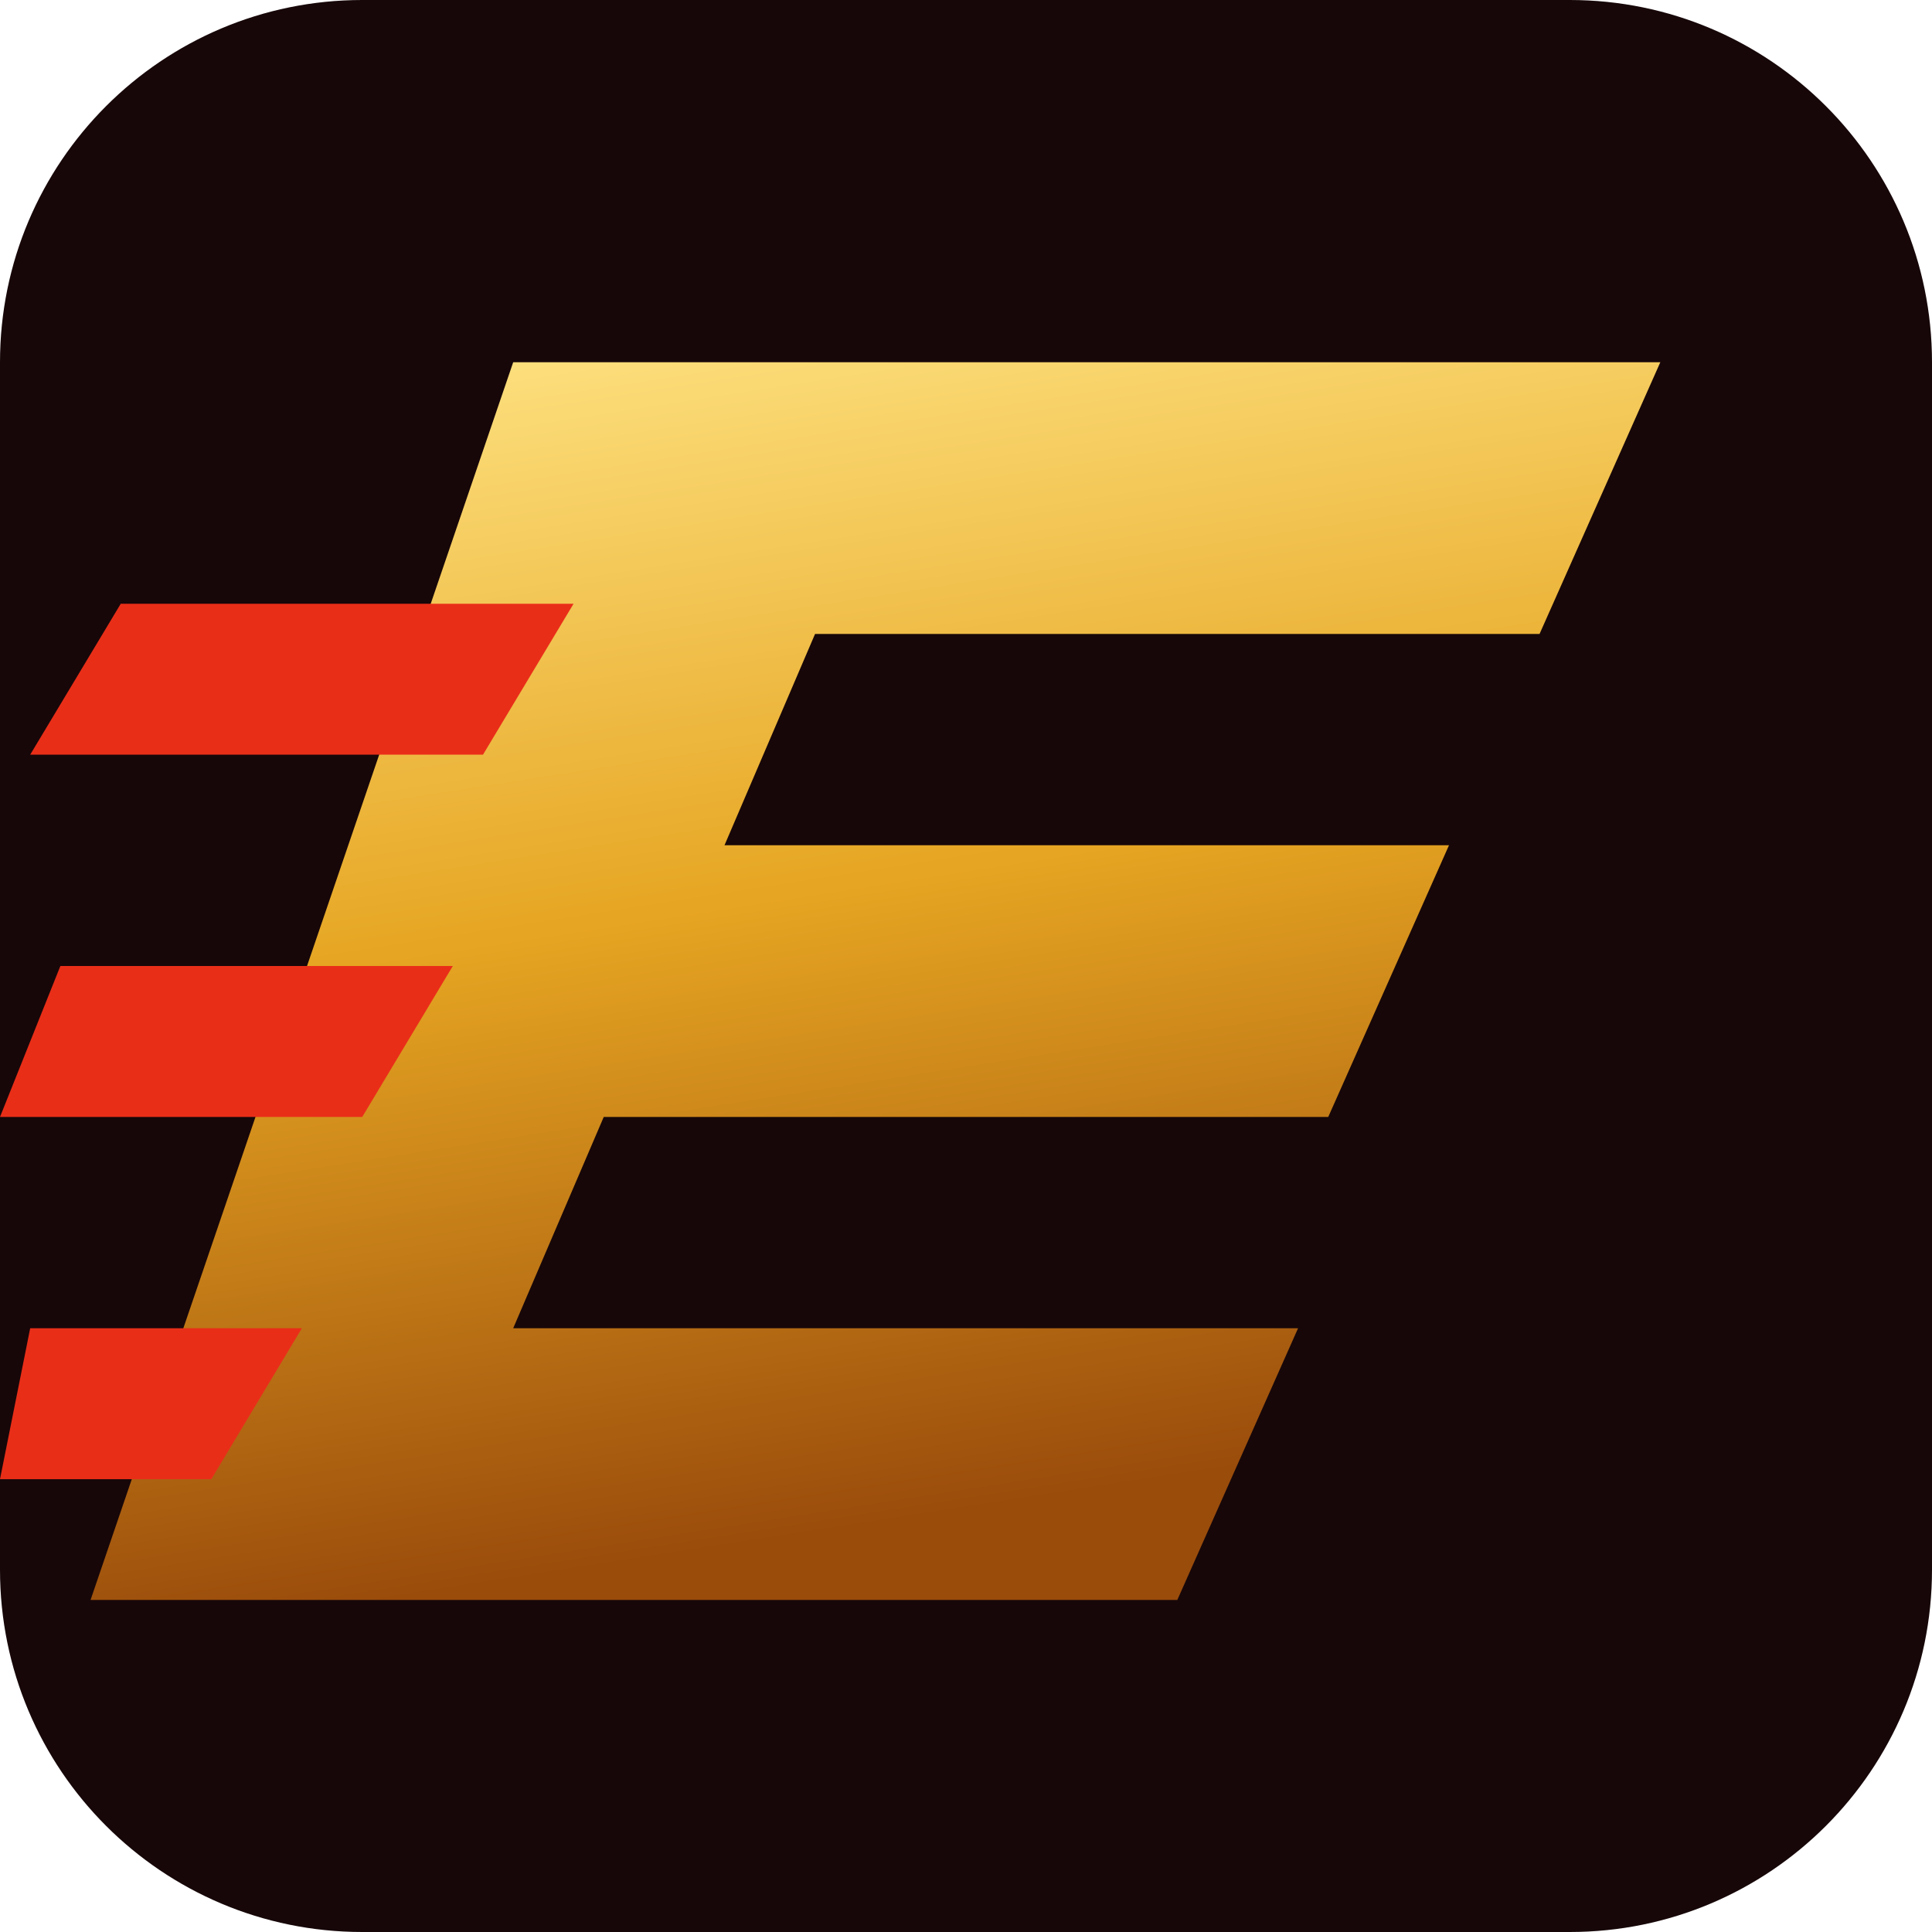
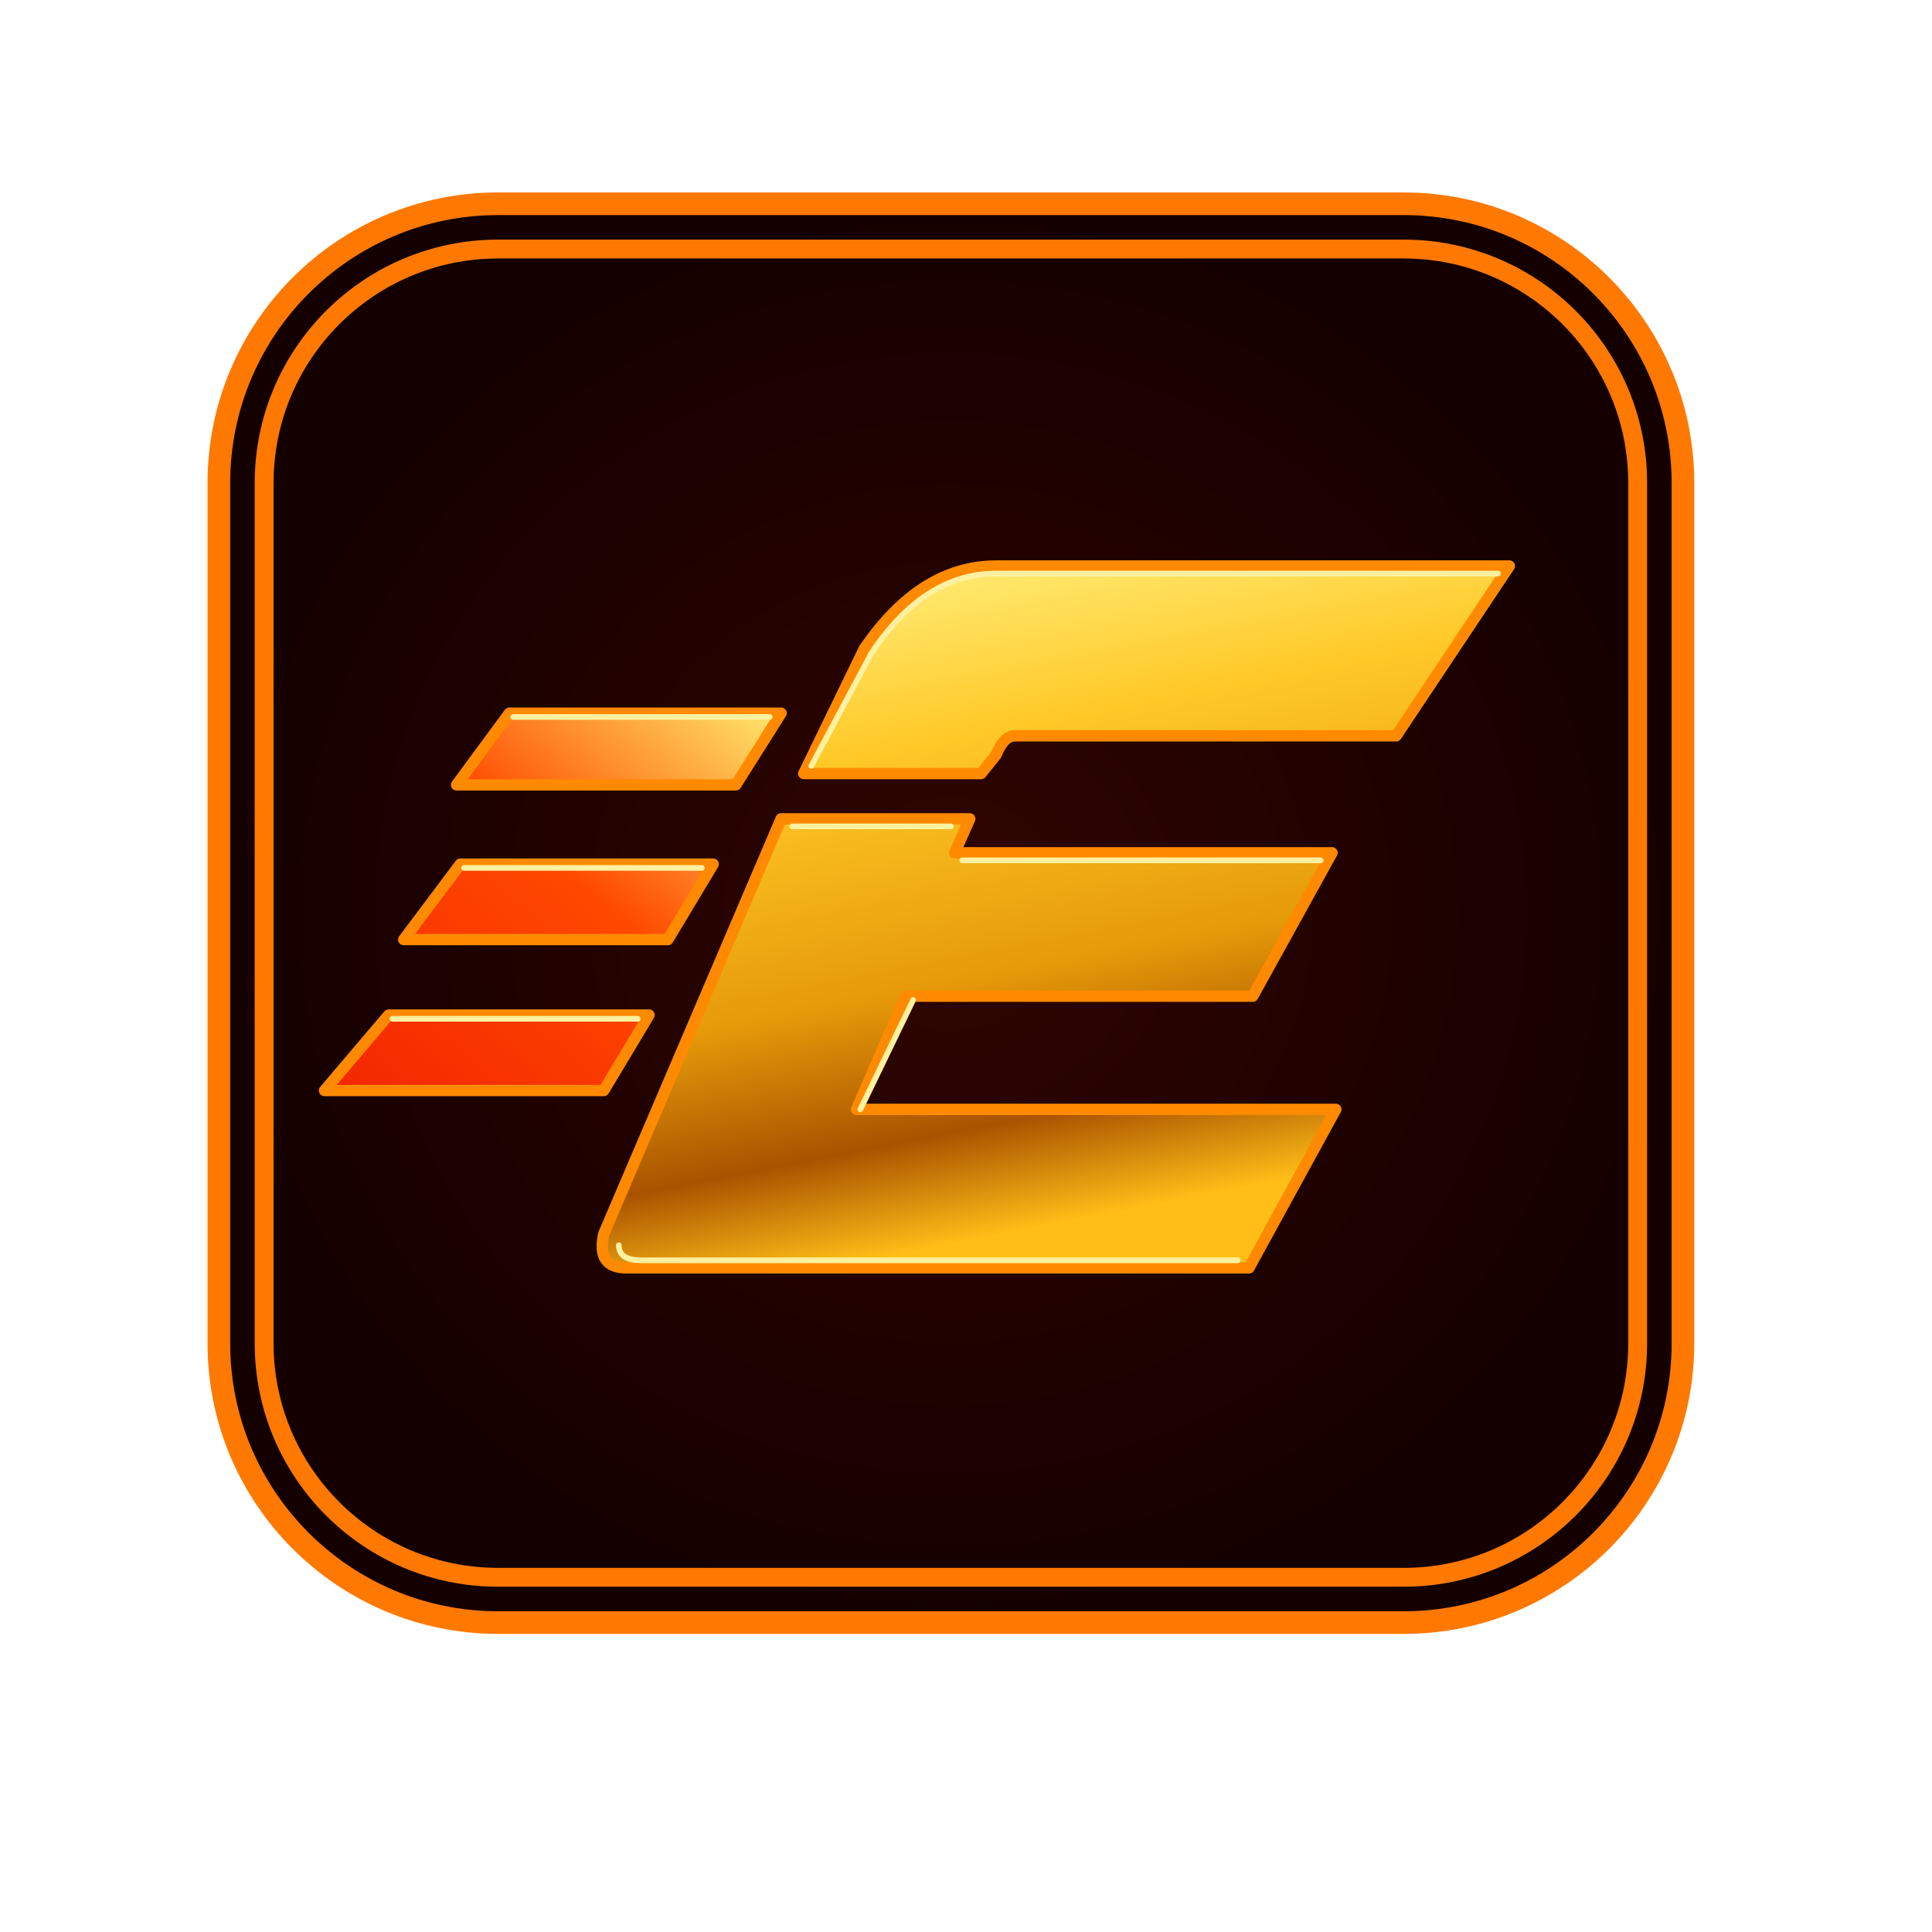
- <svg xmlns="http://www.w3.org/2000/svg" viewBox="0 0 64 64">
+ <svg xmlns="http://www.w3.org/2000/svg" viewBox="0 0 512 512" width="128" height="128" role="img" aria-label="Logo Esteira">
  <defs>
-     <linearGradient id="g" x2=".2" y2="1">
-       <stop stop-color="#ffe586" />
-       <stop offset=".5" stop-color="#e6a522" />
-       <stop offset="1" stop-color="#9a4c0b" />
+     <linearGradient id="esteira-gold" x1="0" y1="0" x2="0.25" y2="1">
+       <stop stop-color="#fff891" />
+       <stop offset=".32" stop-color="#ffc928" />
+       <stop offset=".65" stop-color="#e69a09" />
+       <stop offset=".85" stop-color="#a95300" />
+       <stop offset="1" stop-color="#ffbf18" />
    </linearGradient>
+     <linearGradient id="esteira-speed" x1="0" y1="1" x2="1" y2="0">
+       <stop stop-color="#f32600" />
+       <stop offset=".55" stop-color="#ff4800" />
+       <stop offset="1" stop-color="#ffe86b" />
+     </linearGradient>
+     <radialGradient id="esteira-bg">
+       <stop stop-color="#300500" />
+       <stop offset="1" stop-color="#150000" />
+     </radialGradient>
  </defs>
-   <rect width="64" height="64" rx="12" fill="#170709" />
-   <path d="M17 12H55L51 21H27L24 28H48L44 37H20L17 44H43L39 53H3Z" fill="url(#g)" />
-   <path d="M4 20H19L16 25H1ZM2 32H15L12 37H0ZM1 44H10L7 49H0Z" fill="#e92e18" />
+   <rect x="58" y="54" width="388" height="376" rx="74" fill="url(#esteira-bg)" stroke="#ff7900" stroke-width="6" />
+   <rect x="70" y="66" width="364" height="352" rx="62" fill="none" stroke="#ff7900" stroke-width="5" />
+   <g stroke="#ff8a00" stroke-width="3" stroke-linejoin="round">
+     <path fill="url(#esteira-gold)" d="M213 205L229 172Q244 150 264 150H400L370 195H269Q266 195 264 200L260 205ZM207 217H257L253 226H353L332 264H240L227 294H354L331 336H166Q158 336 160 327Z" />
+     <path fill="url(#esteira-speed)" d="M135 189H207L195 208H121ZM122 229H189L177 249H107ZM103 269H172L160 289H86Z" />
+   </g>
+   <g fill="none" stroke="#fff1a0" stroke-width="1.5" stroke-linecap="round">
+     <path d="M215 203L231 173Q245 152 264 152H397M210 219H252M255 228H350M242 265L228 294M164 330Q164 334 170 334H328M136 190H204M123 230H186M104 270H169" />
+   </g>
</svg>
